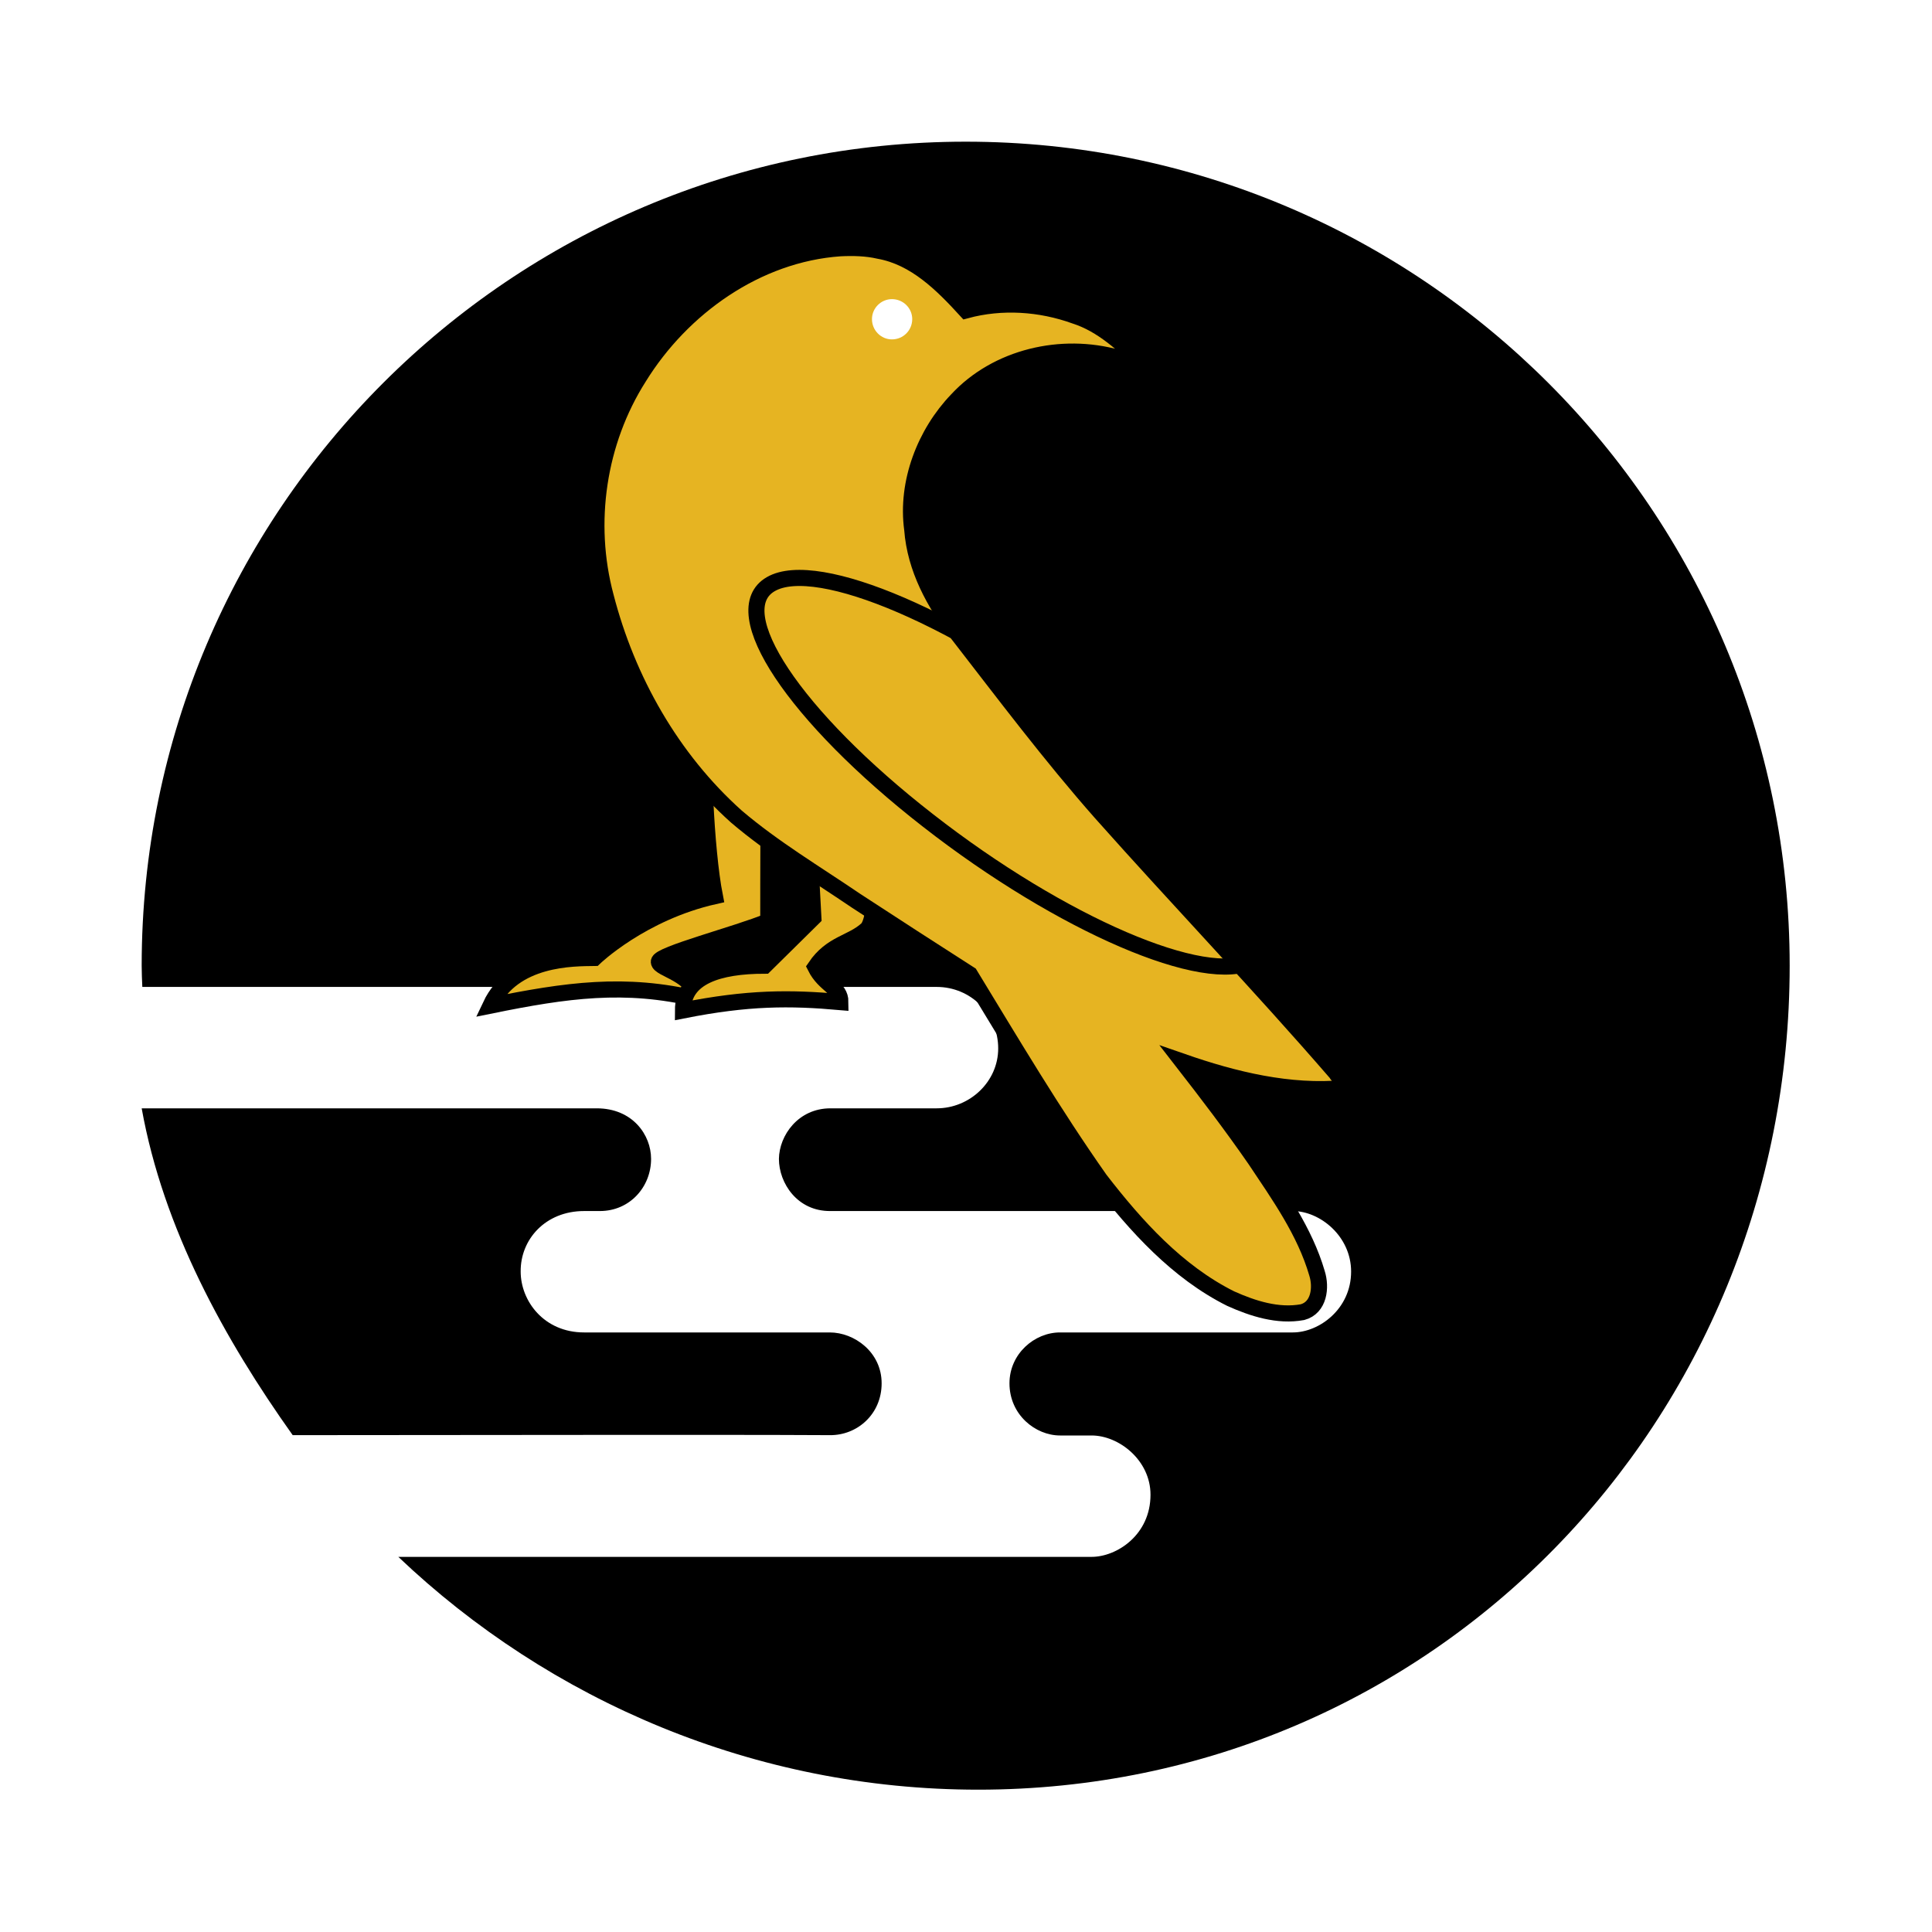
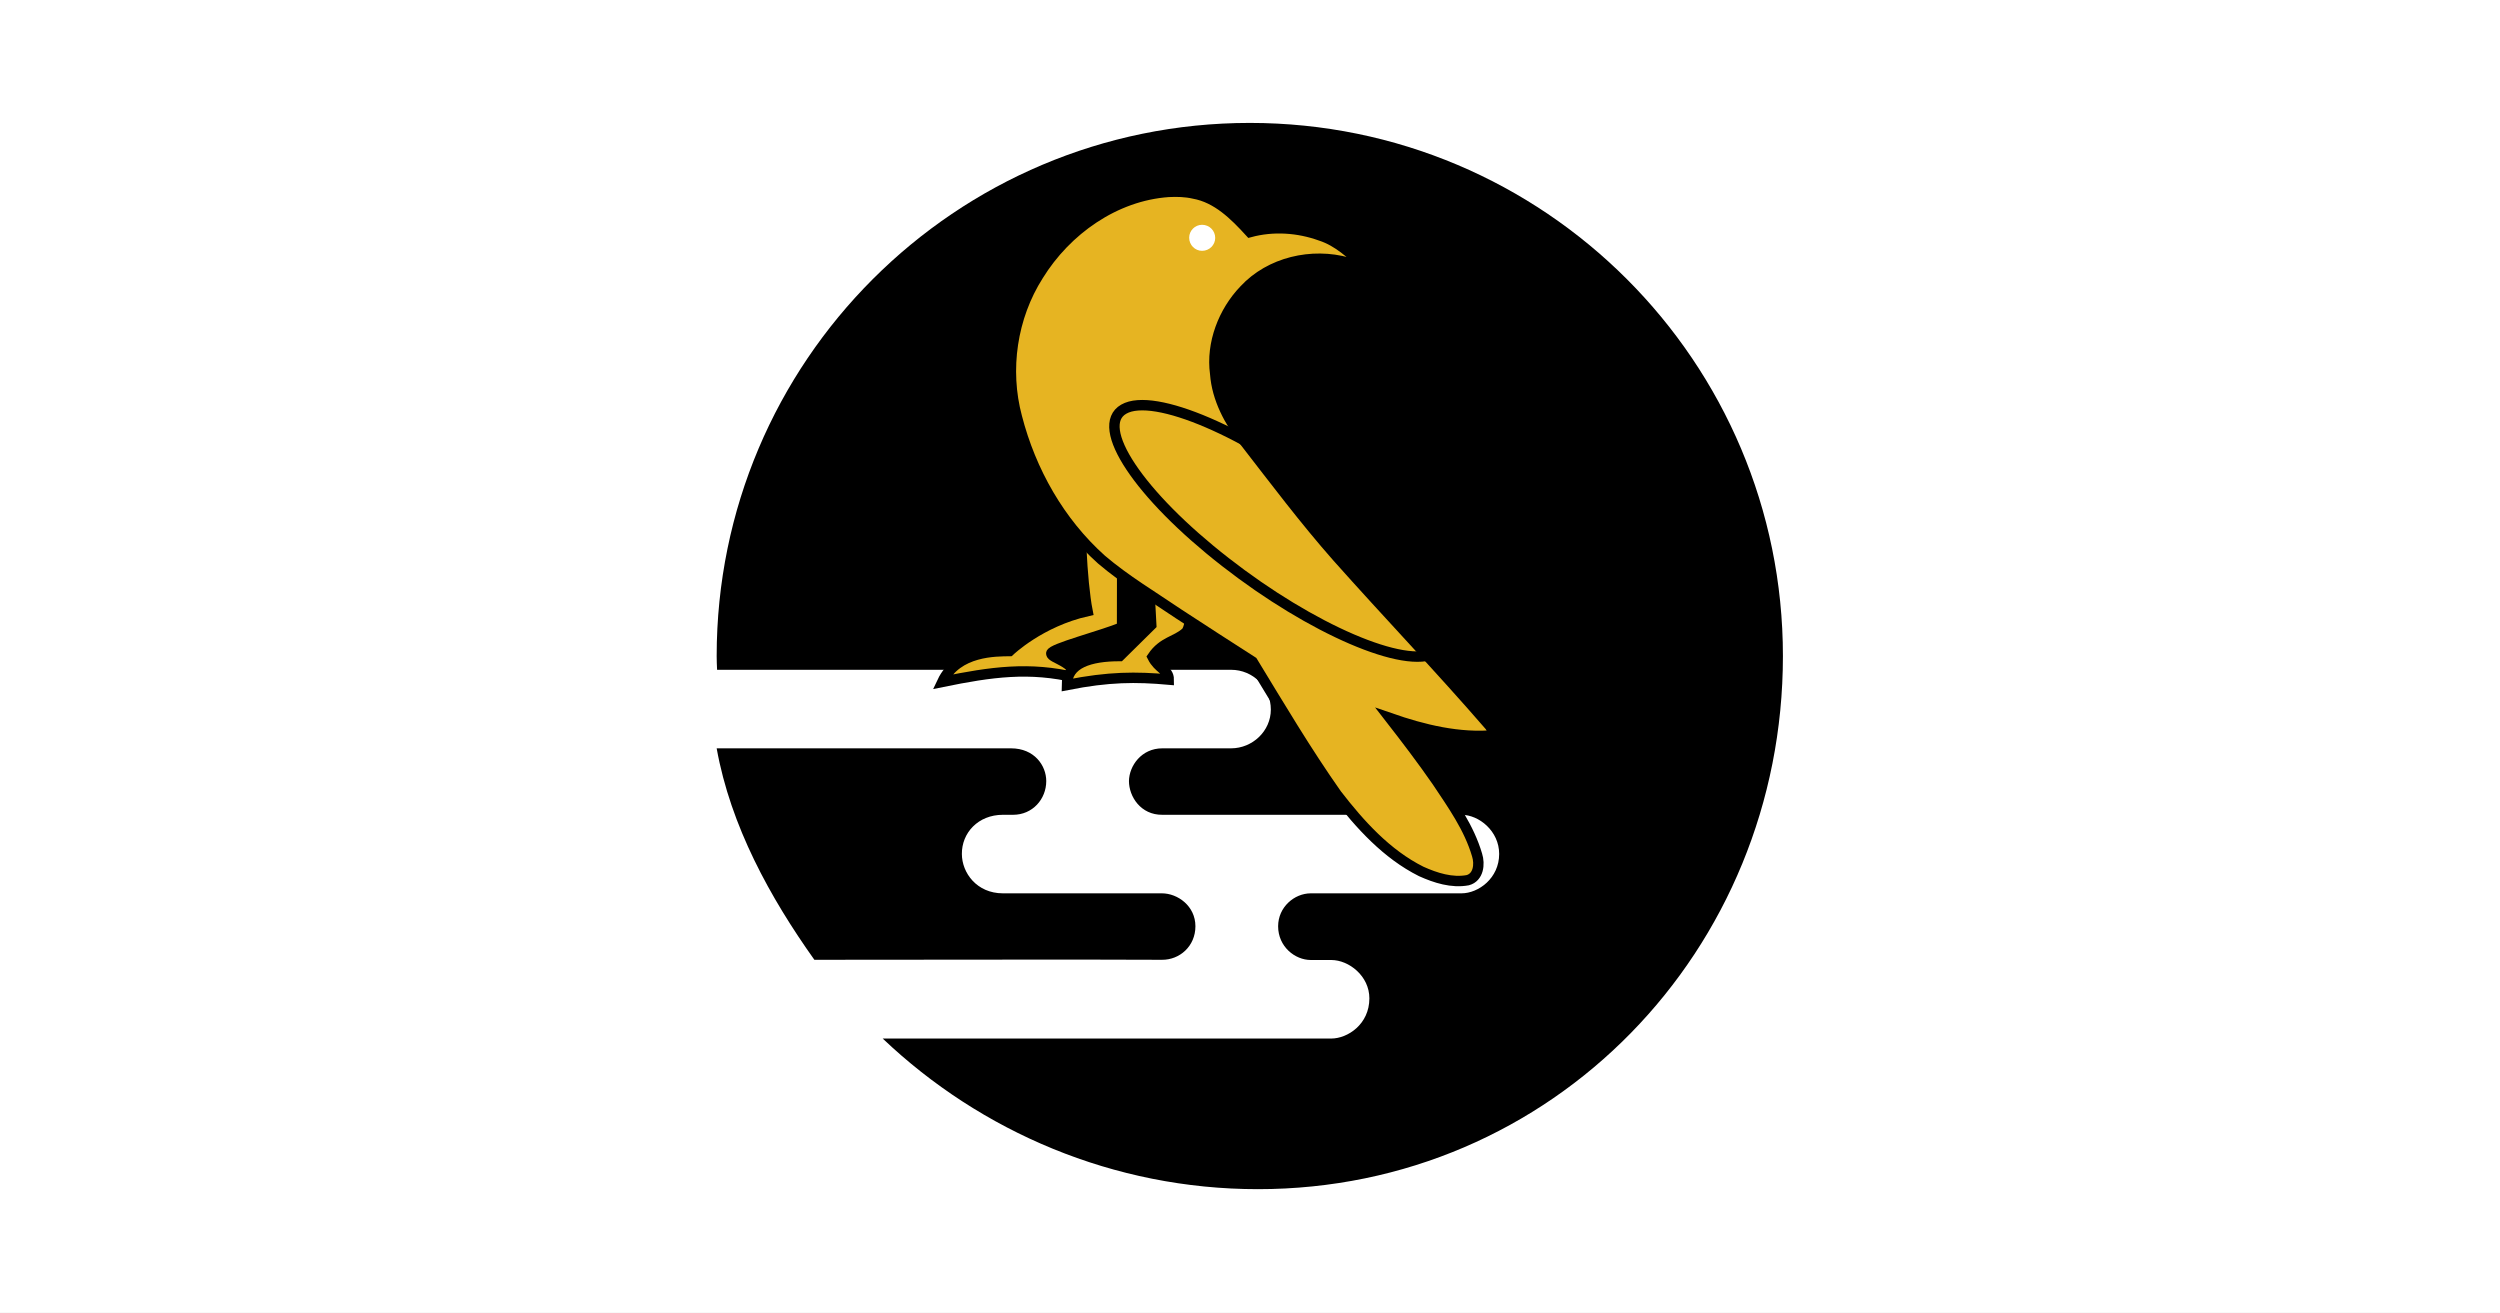
- <svg xmlns="http://www.w3.org/2000/svg" version="1.2" viewBox="0 0 600 600" width="600" height="600">
-   <style>
- 		.s0 { fill: #ffffff } 
- 		.s1 { fill: #000000 } 
- 		.s2 { fill: #e6b422;stroke: #000000;stroke-linecap: square;stroke-width: 5 } 
- 		.s3 { fill: none;stroke: #000000;stroke-width: 5 } 
- 	</style>
-   <path id="背景白" class="s0" d="m600 0v600h-600v-600z" />
-   <g id="layer2">
-     <path id="path19" class="s1" d="m123.7 483.5c47 44.7 110.8 72.3 180.1 72.3 141.3 0 252-114.5 252-255.9 0-141.3-114.5-255.9-255.9-255.9-141.3 0-255.9 114.6-255.9 255.9 0 2.2 0.1 4.4 0.2 6.6h246.7c10.6 0 19.1 8.5 19.1 19.1 0 10.3-8.8 18.6-19.1 18.6h-33c-10 0-15.9 8.4-16 15.7 0 7.5 5.7 16.3 16 16.2h143.6c8.4 0 18.1 7.8 18.1 18.8 0 11.6-9.9 18.9-18.1 18.9-8.3 0-63.6 0-72.3 0-8 0-15.7 6.7-15.7 15.8 0 9.8 8.1 16.2 15.7 16.2h9.8c8.5 0 18.3 7.7 18.3 18.4 0 12.5-10.5 19.3-18.3 19.3-6.8 0-138.9 0-215.3 0zm-32.8-37.8c53.9 0 131.8-0.2 166.8 0 8.5 0.1 16.1-6.5 16.1-16.1 0-9.7-8.5-15.8-16.1-15.8h-76.3c-12.5 0-19.7-9.8-19.7-18.9-0.1-10 7.7-18.8 19.7-18.8h4.9c9.3 0 15.9-7.5 15.9-16.2 0-7.4-5.7-15.7-16.9-15.7h-141.3c6.7 37.3 25.7 71.7 46.9 101.5z" />
-   </g>
-   <g id="g21">
-     <path id="path3" class="s2" d="m219.8 230.6c-2.1 0-0.6 33.5 2.2 47.7-22.8 5.1-37.4 19.2-37.4 19.2-6.3 0.1-25.2-0.3-32.3 14.8 23.6-4.8 41.8-7.4 64.3-2-1-7.8-11.9-9.3-12-11.6-0.1-2.3 24.4-8.6 34-12.6 0-15.3 0-32.2 0.3-47.6-6.3-3.5-11.9-7.1-18.3-10.6q-0.4 1.3-0.8 2.7z" />
-     <path id="path4" class="s2" d="m251.2 258.9l1.4 26.1-15.1 14.9c-14.4 0-25.4 3.5-25.4 13.9 20.2-4 33.1-4 48.9-2.6 0-4.7-4.9-5.1-7.8-10.9 5-7.4 11.3-7.4 16-11.7 3.3-3 2.9-21.4 2.9-29.4-7.9 0-13.4-0.3-20.9-0.3 0.2 1.8 0 0 0 0z" />
-     <path id="circle12" class="s2" d="m260.9 77.1c-25.8 1.8-49.1 18.4-62.5 40.1-12.7 20-16.4 45.2-10.3 68 6.7 26 20.5 50.4 40.6 68.4 11.5 9.8 24.6 17.6 37.1 26.1q17.6 11.5 35.4 22.9c13.1 21.5 25.9 43.1 40.4 63.7 11.2 14.5 24 28.7 40.6 37 6.9 3.1 14.7 5.6 22.3 4.2 5.2-1.4 5.9-7.7 4.5-12.1-3.8-13-11.8-24.2-19.2-35.3-7.2-10.4-14.9-20.5-22.6-30.4 16.1 5.6 33.2 9.8 50.4 8.2 2.9 0.1-2-3.2-2.6-4.6-23.8-27.5-48.9-53.7-73.1-80.9-15.7-17.8-29.9-36.7-44.4-55.4-7.4-9.7-13.3-20.5-14.2-32.6-2-14.6 4-29.9 13.9-40.2 12.4-13.4 32.5-18 49.9-13.1q4 0.9 8.1 1.9c-6.4-6-12.9-12.2-21.3-14.9-10.8-3.9-22.8-4.7-33.9-1.7-7.4-8.1-15.8-16.5-27-18.5-3.9-0.9-8-1-12.1-0.8z" />
-     <path id="path2" class="s3" d="m389.2 298.3c-14.5 8.2-59.6-11.2-101-43.5-41.5-32.3-63.3-65.1-48.8-73.4 14.4-8.3 59.6 11.1 101 43.5 41.4 32.3 63.2 65.1 48.8 73.4z" />
-     <path id="path27" class="s0" d="m277 105.4c-3.4 0-6.2-2.8-6.2-6.3 0-3.4 2.8-6.2 6.2-6.2 3.5 0 6.3 2.8 6.3 6.2 0 3.5-2.8 6.3-6.3 6.3z" />
-   </g>
+ <svg xmlns="http://www.w3.org/2000/svg" version="1.2" viewBox="0 0 1200 630" width="1200" height="630">
+   <style>.a{fill:#fff}.b{fill:#e6b422;stroke:#000;stroke-linecap:square;stroke-width:5}.c{fill:none;stroke:#000;stroke-width:5}</style>
+   <path fill-rule="evenodd" class="a" d="m1200 0v630h-1200v-630z" />
+   <path d="m423.7 498.5c47 44.7 110.8 72.3 180.1 72.3 141.3 0 252-114.5 252-255.9 0-141.3-114.5-255.9-255.9-255.9-141.3 0-255.9 114.6-255.9 255.9 0 2.2 0.1 4.4 0.2 6.6h246.7c10.6 0 19.1 8.5 19.1 19.1 0 10.3-8.8 18.6-19.1 18.6h-33c-10 0-15.9 8.4-16 15.7 0 7.5 5.7 16.3 16 16.2h143.6c8.4 0 18.1 7.8 18.1 18.8 0 11.6-9.9 18.9-18.1 18.9-8.3 0-63.6 0-72.3 0-8 0-15.7 6.7-15.7 15.8 0 9.8 8.1 16.2 15.7 16.2h9.8c8.5 0 18.3 7.7 18.3 18.4 0 12.5-10.5 19.3-18.3 19.3-6.8 0-138.9 0-215.3 0zm-32.8-37.8c53.9 0 131.8-0.2 166.8 0 8.5 0.1 16.1-6.5 16.1-16.1 0-9.7-8.5-15.8-16.1-15.8h-76.3c-12.5 0-19.7-9.8-19.7-18.9-0.1-10 7.7-18.8 19.7-18.8h4.9c9.3 0 15.9-7.5 15.9-16.2 0-7.4-5.7-15.7-16.9-15.7h-141.3c6.7 37.3 25.7 71.7 46.9 101.5z" />
+   <path class="b" d="m519.8 245.6c-2.1 0-0.6 33.5 2.2 47.7-22.8 5.1-37.4 19.2-37.4 19.2-6.3 0.1-25.2-0.3-32.3 14.8 23.6-4.8 41.8-7.4 64.3-2-1-7.8-11.9-9.3-12-11.6-0.1-2.3 24.4-8.6 34-12.6 0-15.3 0-32.2 0.3-47.6-6.3-3.5-11.9-7.1-18.3-10.6q-0.4 1.3-0.8 2.7z" />
+   <path class="b" d="m551.2 273.9l1.4 26.1-15.1 14.9c-14.4 0-25.4 3.5-25.4 13.9 20.2-4 33.1-4 48.9-2.6 0-4.7-4.9-5.1-7.8-10.9 5-7.4 11.3-7.4 16-11.7 3.3-3 2.9-21.4 2.9-29.4-7.9 0-13.4-0.3-20.9-0.3 0.2 1.8 0 0 0 0z" />
+   <path class="b" d="m560.9 92.1c-25.8 1.8-49.1 18.4-62.5 40.1-12.7 20-16.4 45.2-10.3 68 6.7 26 20.5 50.4 40.6 68.4 11.5 9.8 24.6 17.6 37.1 26.1q17.6 11.5 35.4 22.9c13.1 21.5 25.9 43.1 40.4 63.7 11.2 14.5 24 28.7 40.6 37 6.9 3.1 14.7 5.6 22.3 4.2 5.2-1.4 5.9-7.7 4.5-12.1-3.8-13-11.8-24.2-19.2-35.3-7.2-10.4-14.9-20.5-22.6-30.4 16.1 5.6 33.2 9.8 50.4 8.2 2.9 0.1-2-3.2-2.6-4.6-23.8-27.5-48.9-53.7-73.1-80.9-15.7-17.8-29.9-36.7-44.4-55.4-7.4-9.7-13.3-20.5-14.2-32.6-2-14.6 4-29.9 13.9-40.2 12.4-13.4 32.5-18 49.9-13.1q4 0.9 8.1 1.9c-6.4-6-12.9-12.2-21.3-14.9-10.8-3.9-22.8-4.7-33.9-1.7-7.4-8.1-15.8-16.5-27-18.5-3.9-0.9-8-1-12.1-0.8z" />
+   <path class="c" d="m689.2 313.3c-14.5 8.2-59.6-11.2-101-43.5-41.5-32.3-63.3-65.1-48.8-73.4 14.4-8.3 59.6 11.1 101 43.5 41.4 32.3 63.2 65.1 48.8 73.4z" />
+   <path fill-rule="evenodd" class="a" d="m577 120.4c-3.4 0-6.2-2.8-6.2-6.3 0-3.4 2.8-6.2 6.2-6.2 3.5 0 6.3 2.8 6.3 6.3 0 3.4-2.8 6.2-6.3 6.2z" />
</svg>
